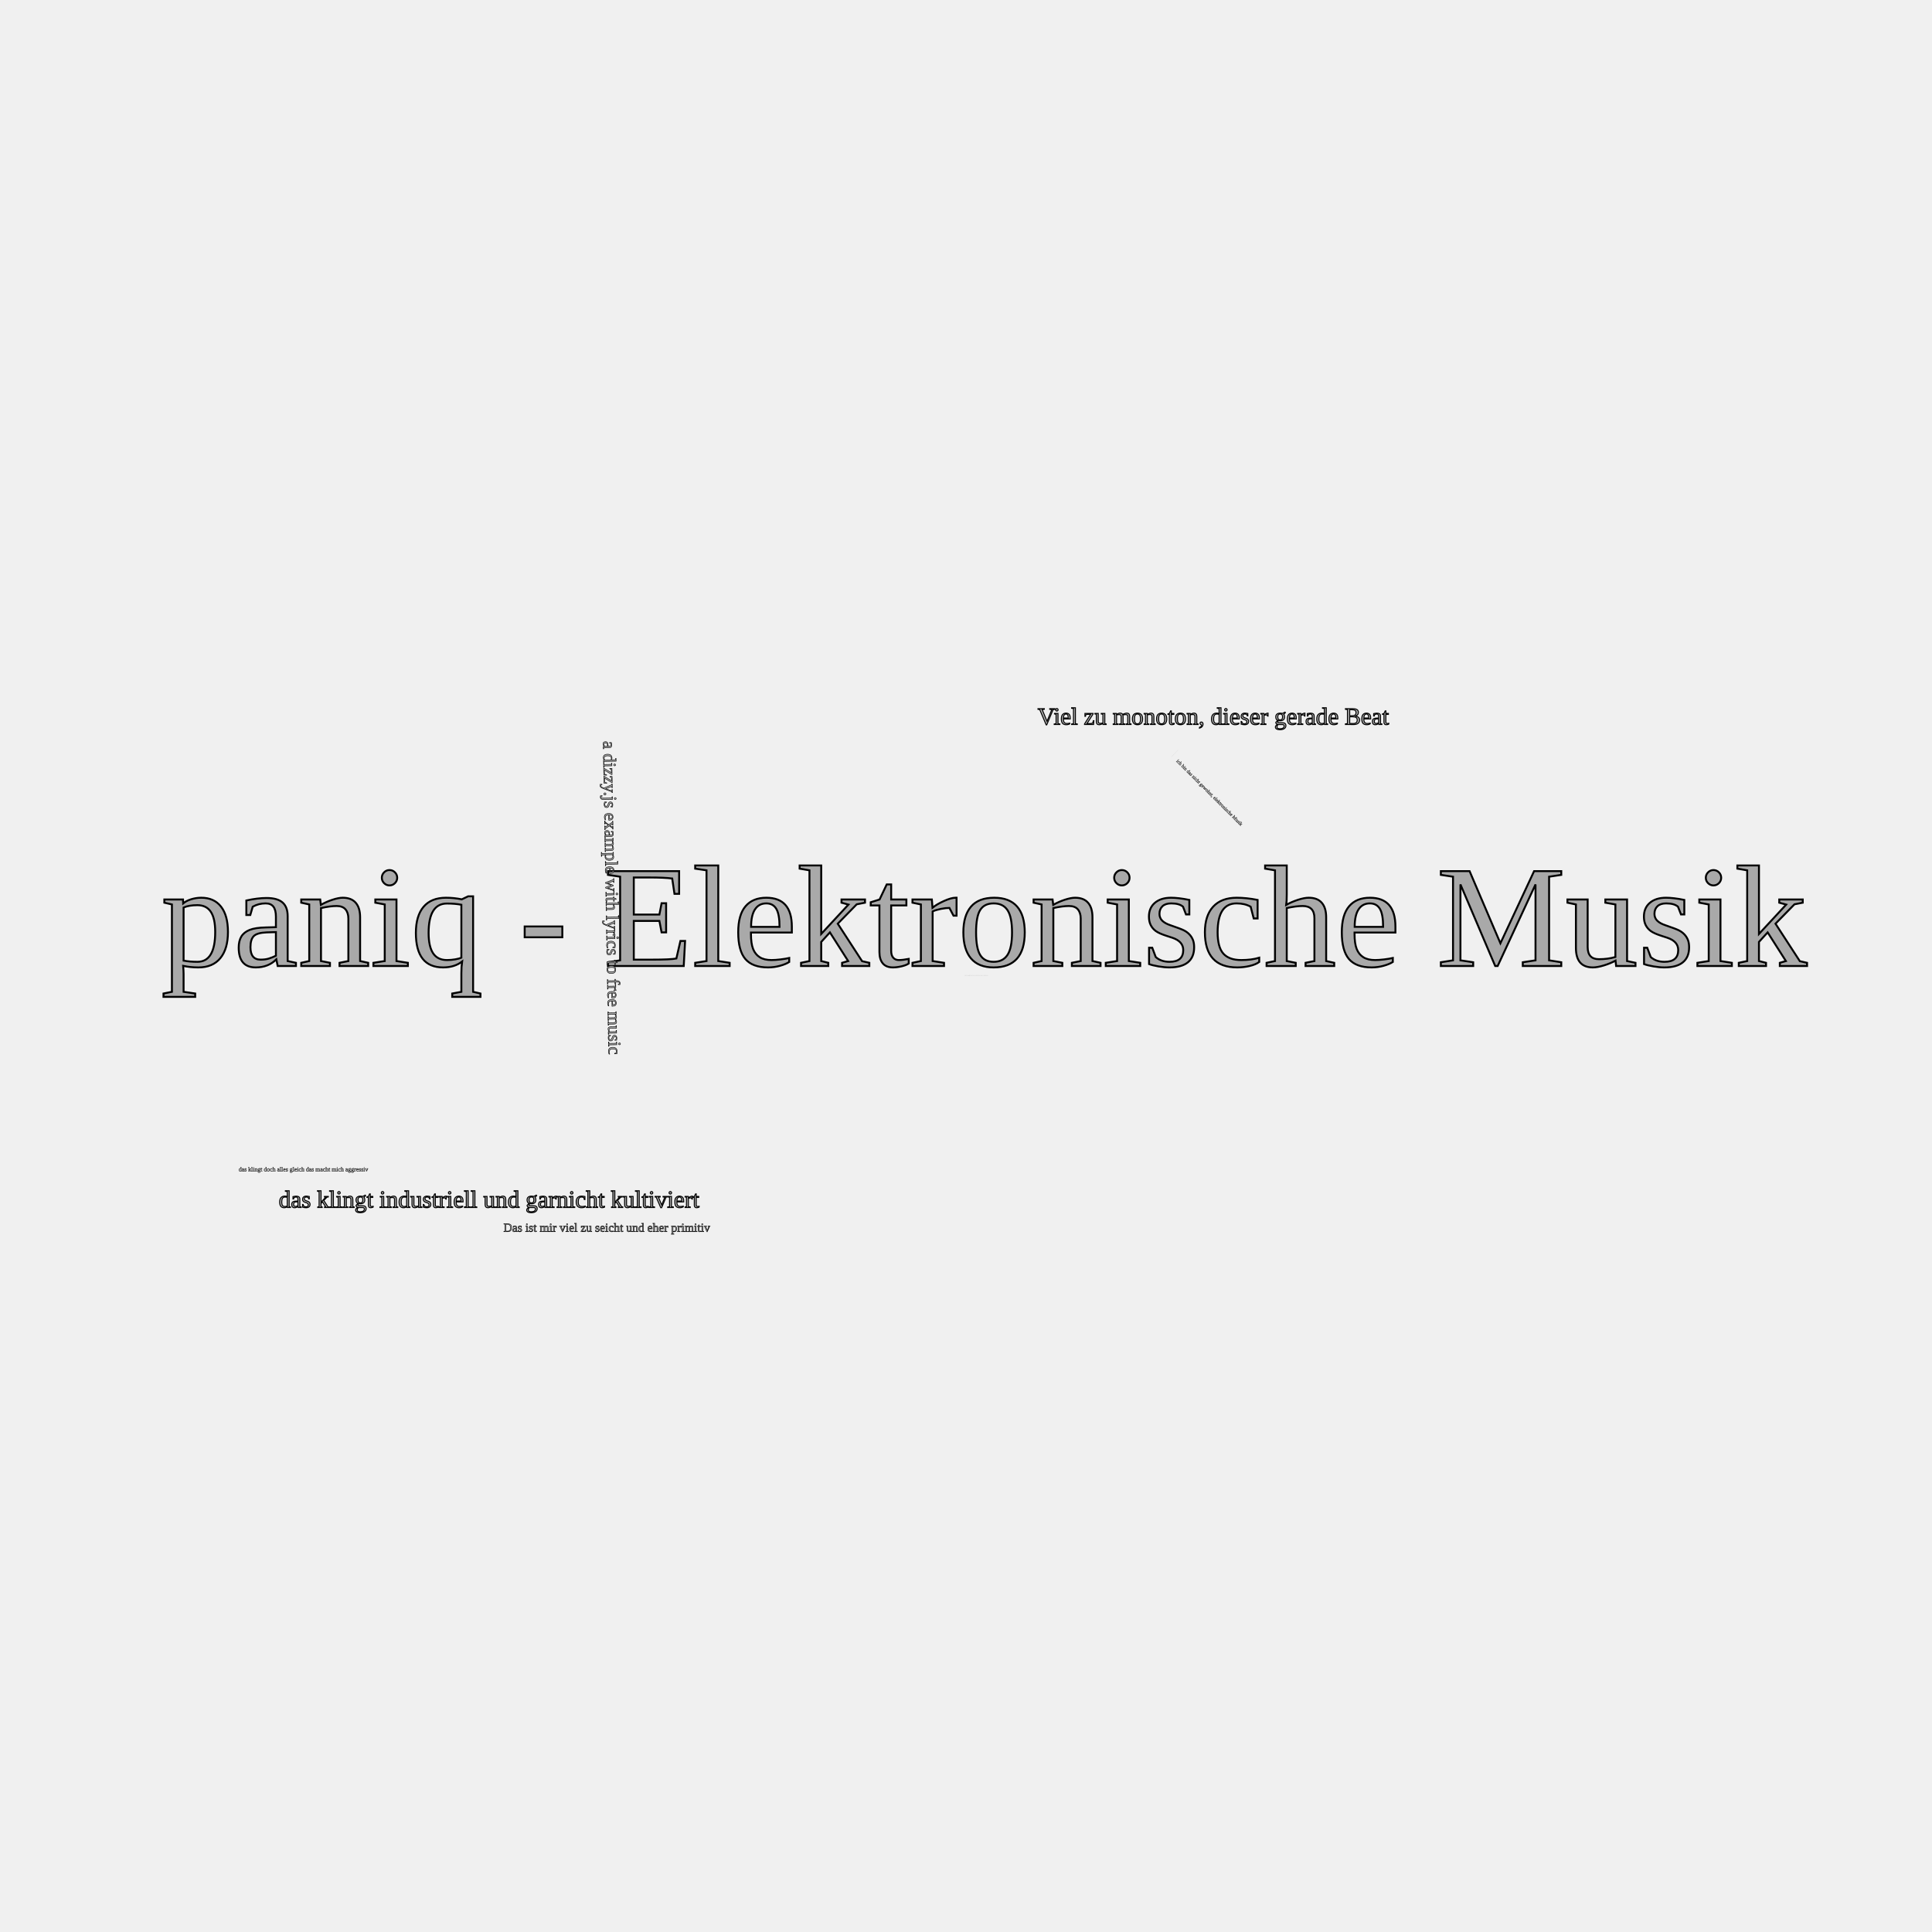
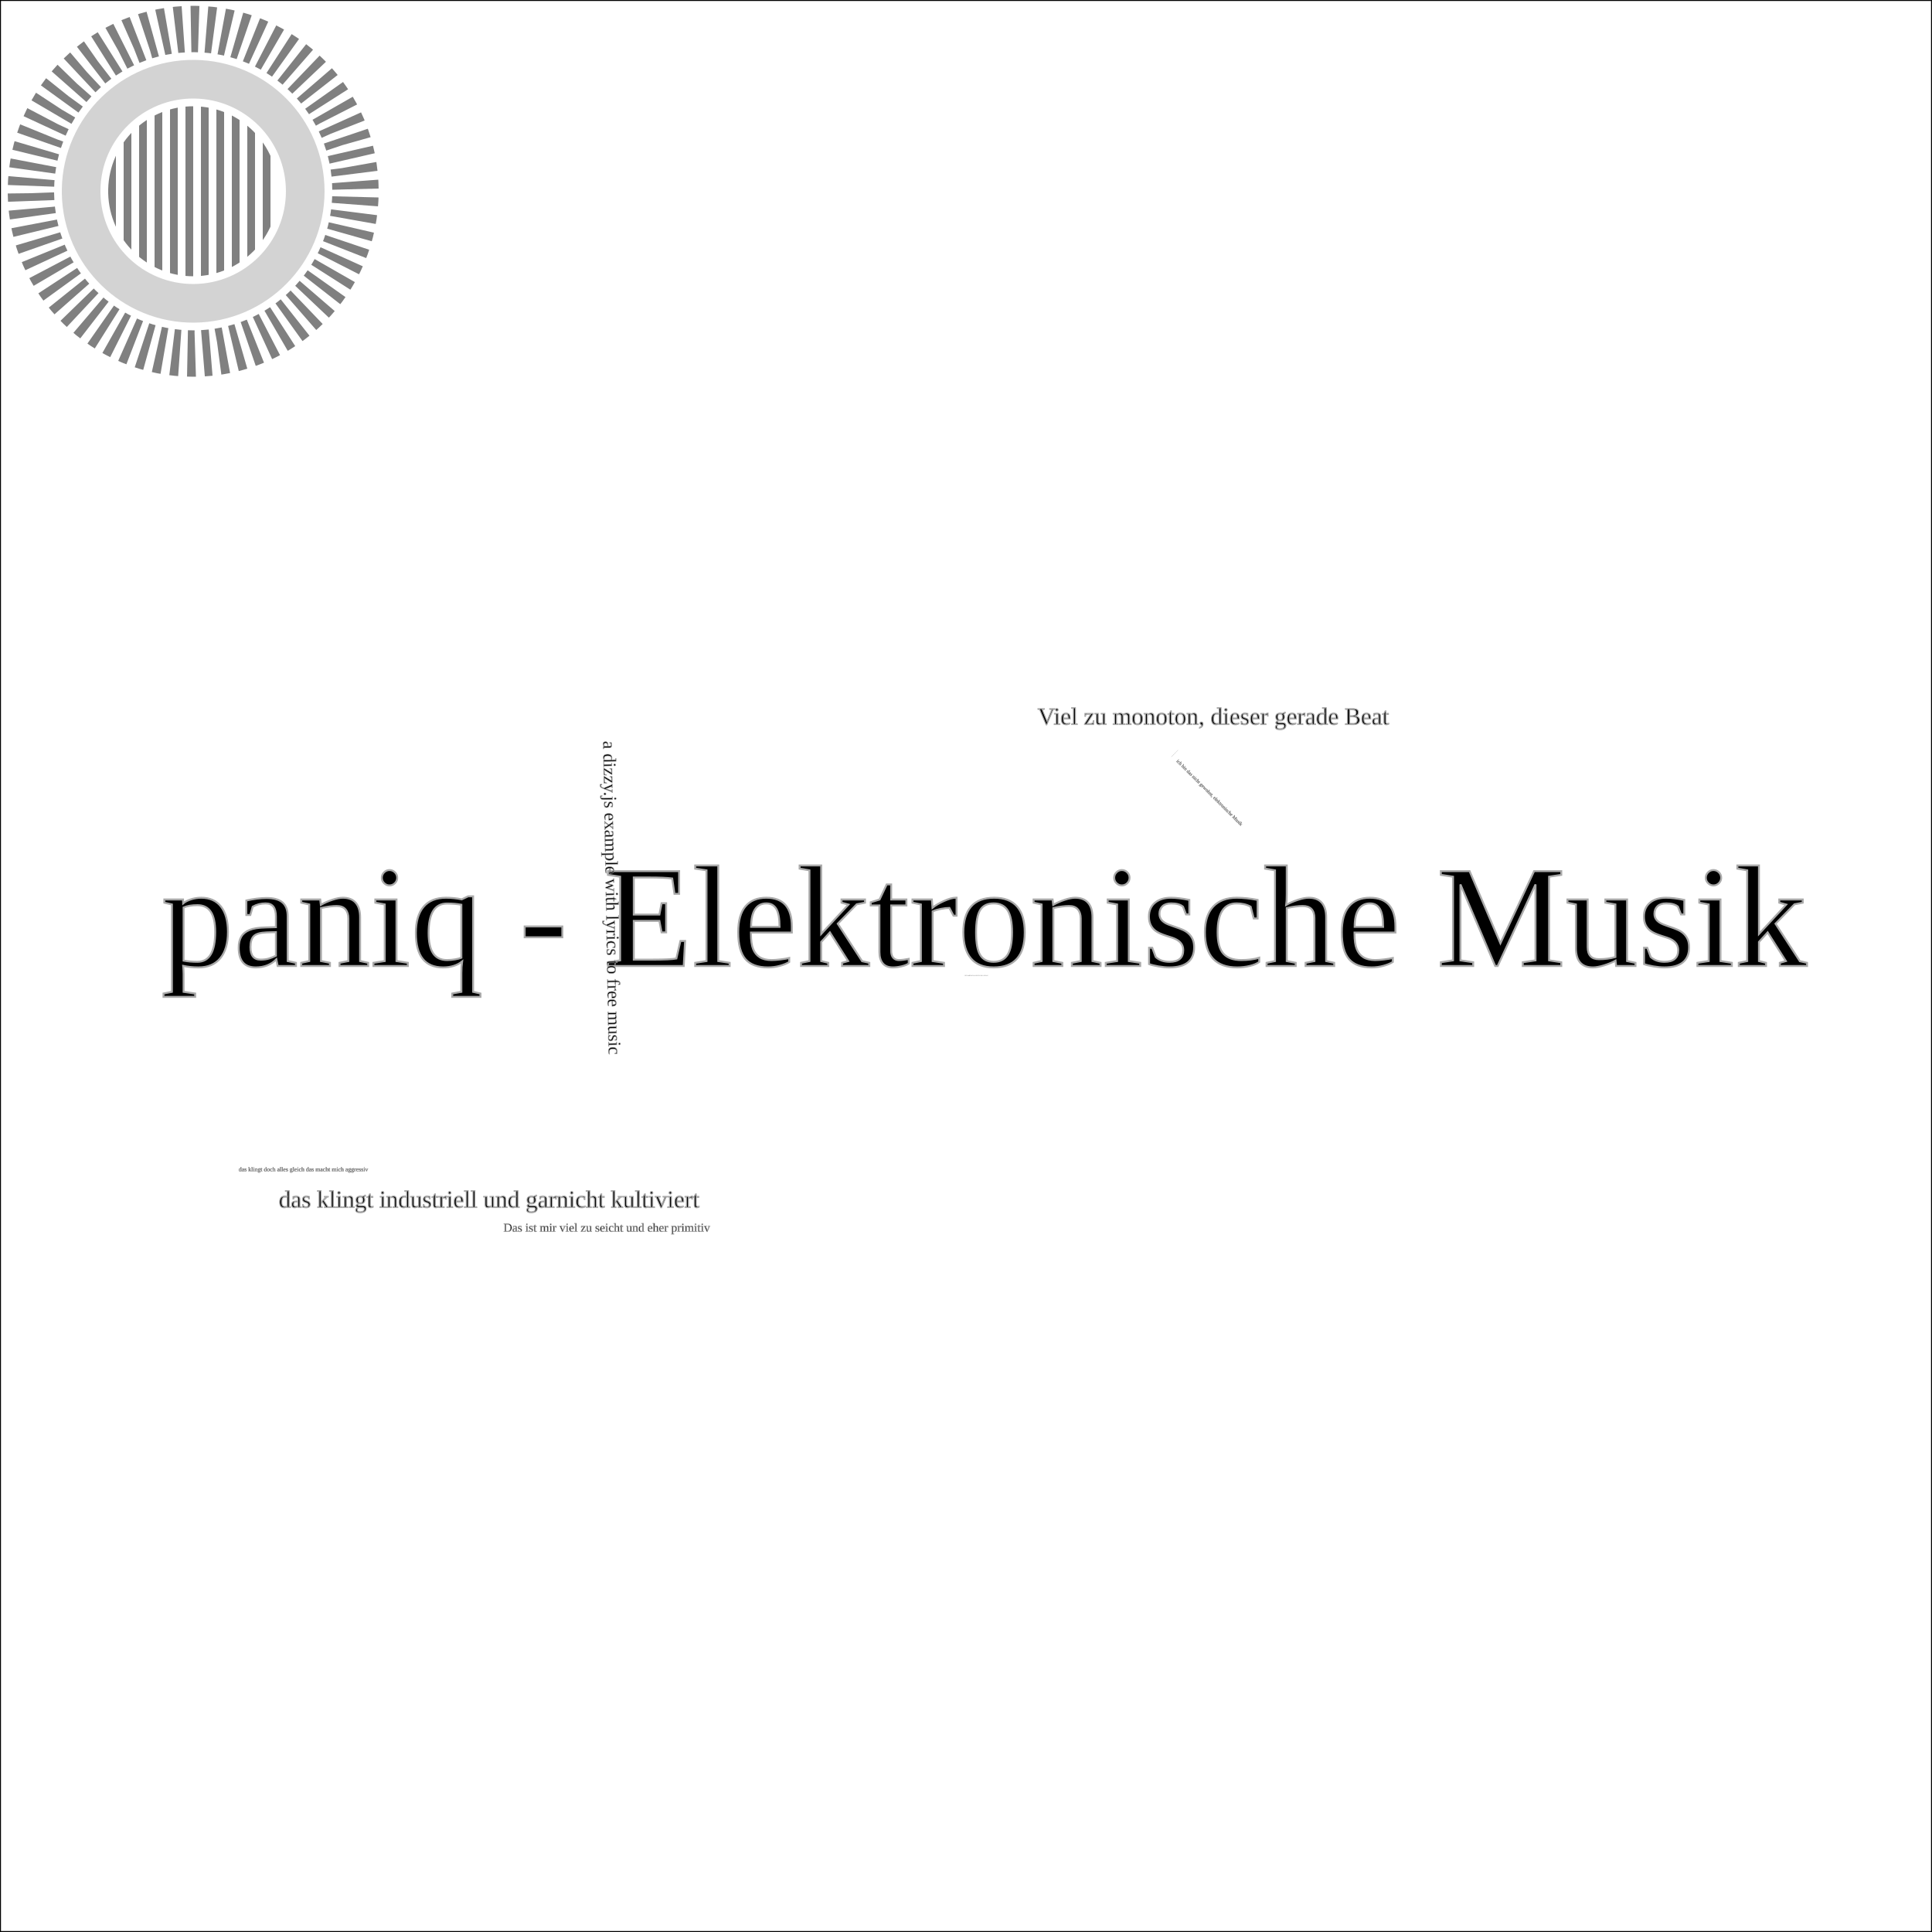
- <svg xmlns="http://www.w3.org/2000/svg" viewBox="0 0 1000 1000">
-   <g id="canvas" stroke="black" stroke-width="2px" fill="darkgrey">
+ <svg xmlns="http://www.w3.org/2000/svg" viewBox="0 0 1000 1000" id="root">
+   <rect stroke="black" fill="white" x="0" y="0" width="1000" height="1000" />
+   <g id="canvas" stroke="darkgrey" stroke-width="2px" fill="black">
    <g class="group group_1 group_10" transform="translate(250 250) scale(0.5)">
-       <text xml:space="preserve" text-anchor="middle" font-size="150" x="500" y="500">
+       <text xml:space="preserve" text-anchor="middle" font-size="150" x="500" y="500" editable="simple">
				paniq - Elektronische Musik
			</text>
      <g class="group group_2" transform="scale(0.25) translate(1000 1200) rotate(89)">
        <text xml:space="preserve" text-anchor="middle" font-size="75" x="500" y="500">
					a dizzy.js example with lyrics to free music
				</text>
      </g>
    </g>
    <g transform="scale(0.25) translate(2000 1000)">
      <g class="group group_3" transform="">
        <text xml:space="preserve" text-anchor="middle" font-size="50" x="500" y="500">
						Viel zu monoton, dieser gerade Beat
				</text>
      </g>
      <g class="group group_4" transform="scale(0.2) translate(2500 2500) rotate(45)">
        <text xml:space="preserve" text-anchor="middle" font-size="50" x="500" y="500">
						ich bin das nicht gewohnt, elektronische Musik
				</text>
        <g class="group group_5" transform="scale(0.1) translate(200 4000) rotate(89)">
          <text xml:space="preserve" text-anchor="middle" font-size="50" x="500" y="500">
							Das ist mir viel zu schnell, synthetisch produziert
					</text>
        </g>
      </g>
    </g>
    <g class="group group_6" transform="scale(0.25) translate(500 2000)">
      <text xml:space="preserve" text-anchor="middle" font-size="50" x="500" y="500">
					das klingt industriell und garnicht kultiviert
			</text>
    </g>
    <g transform="scale(0.25) translate(500 2000)">
      <g class="group group_7" transform="scale(0.5) translate(1000 600)">
        <text xml:space="preserve" text-anchor="middle" font-size="50" x="500" y="500">
						Das ist mir viel zu seicht und eher primitiv
				</text>
      </g>
      <g class="group group_8" transform="scale(0.25) translate(0 1200)">
        <text xml:space="preserve" text-anchor="middle" font-size="50" x="500" y="500">
						das klingt doch alles gleich das macht mich aggressiv
				</text>
      </g>
    </g>
    <g class="group group_9" transform="scale(0.01) translate(50000 50000)">
      <text xml:space="preserve" text-anchor="middle" font-size="50" x="500" y="500">
					... that's enough demo for now (aka I'm too lazy to code more)
			</text>
    </g>
  </g>
+   <svg viewBox="0 0 100 100" width="200px" height="200px" id="zebra">
+     <defs>
+       <pattern id="stripes" height="1" width="4" patternUnits="userSpaceOnUse">
+         <rect height="2" width="2" y="-0.5" x="0" style="fill:grey;stroke:none" />
+       </pattern>
+     </defs>
+     <g id="zebra_inner" translate="0">
+       <path id="zebra_rotate" d="M8,50 a42,42 0 1,0 0,-1 Z" style="fill:none; stroke:grey; stroke-width:12; stroke-dasharray:2%, 2%;" />
+       <path id="zebra_scale" d="M21,50 a29,29 0 1,0 0,-1 Z" style="fill:none; stroke:lightgrey; stroke-width:10;" />
+       <path id="zebra_translate" d="M28,50 a22,22 0 1,0 0,-1 Z" style="fill: url(#stripes);" />
+     </g>
+   </svg>
</svg>
